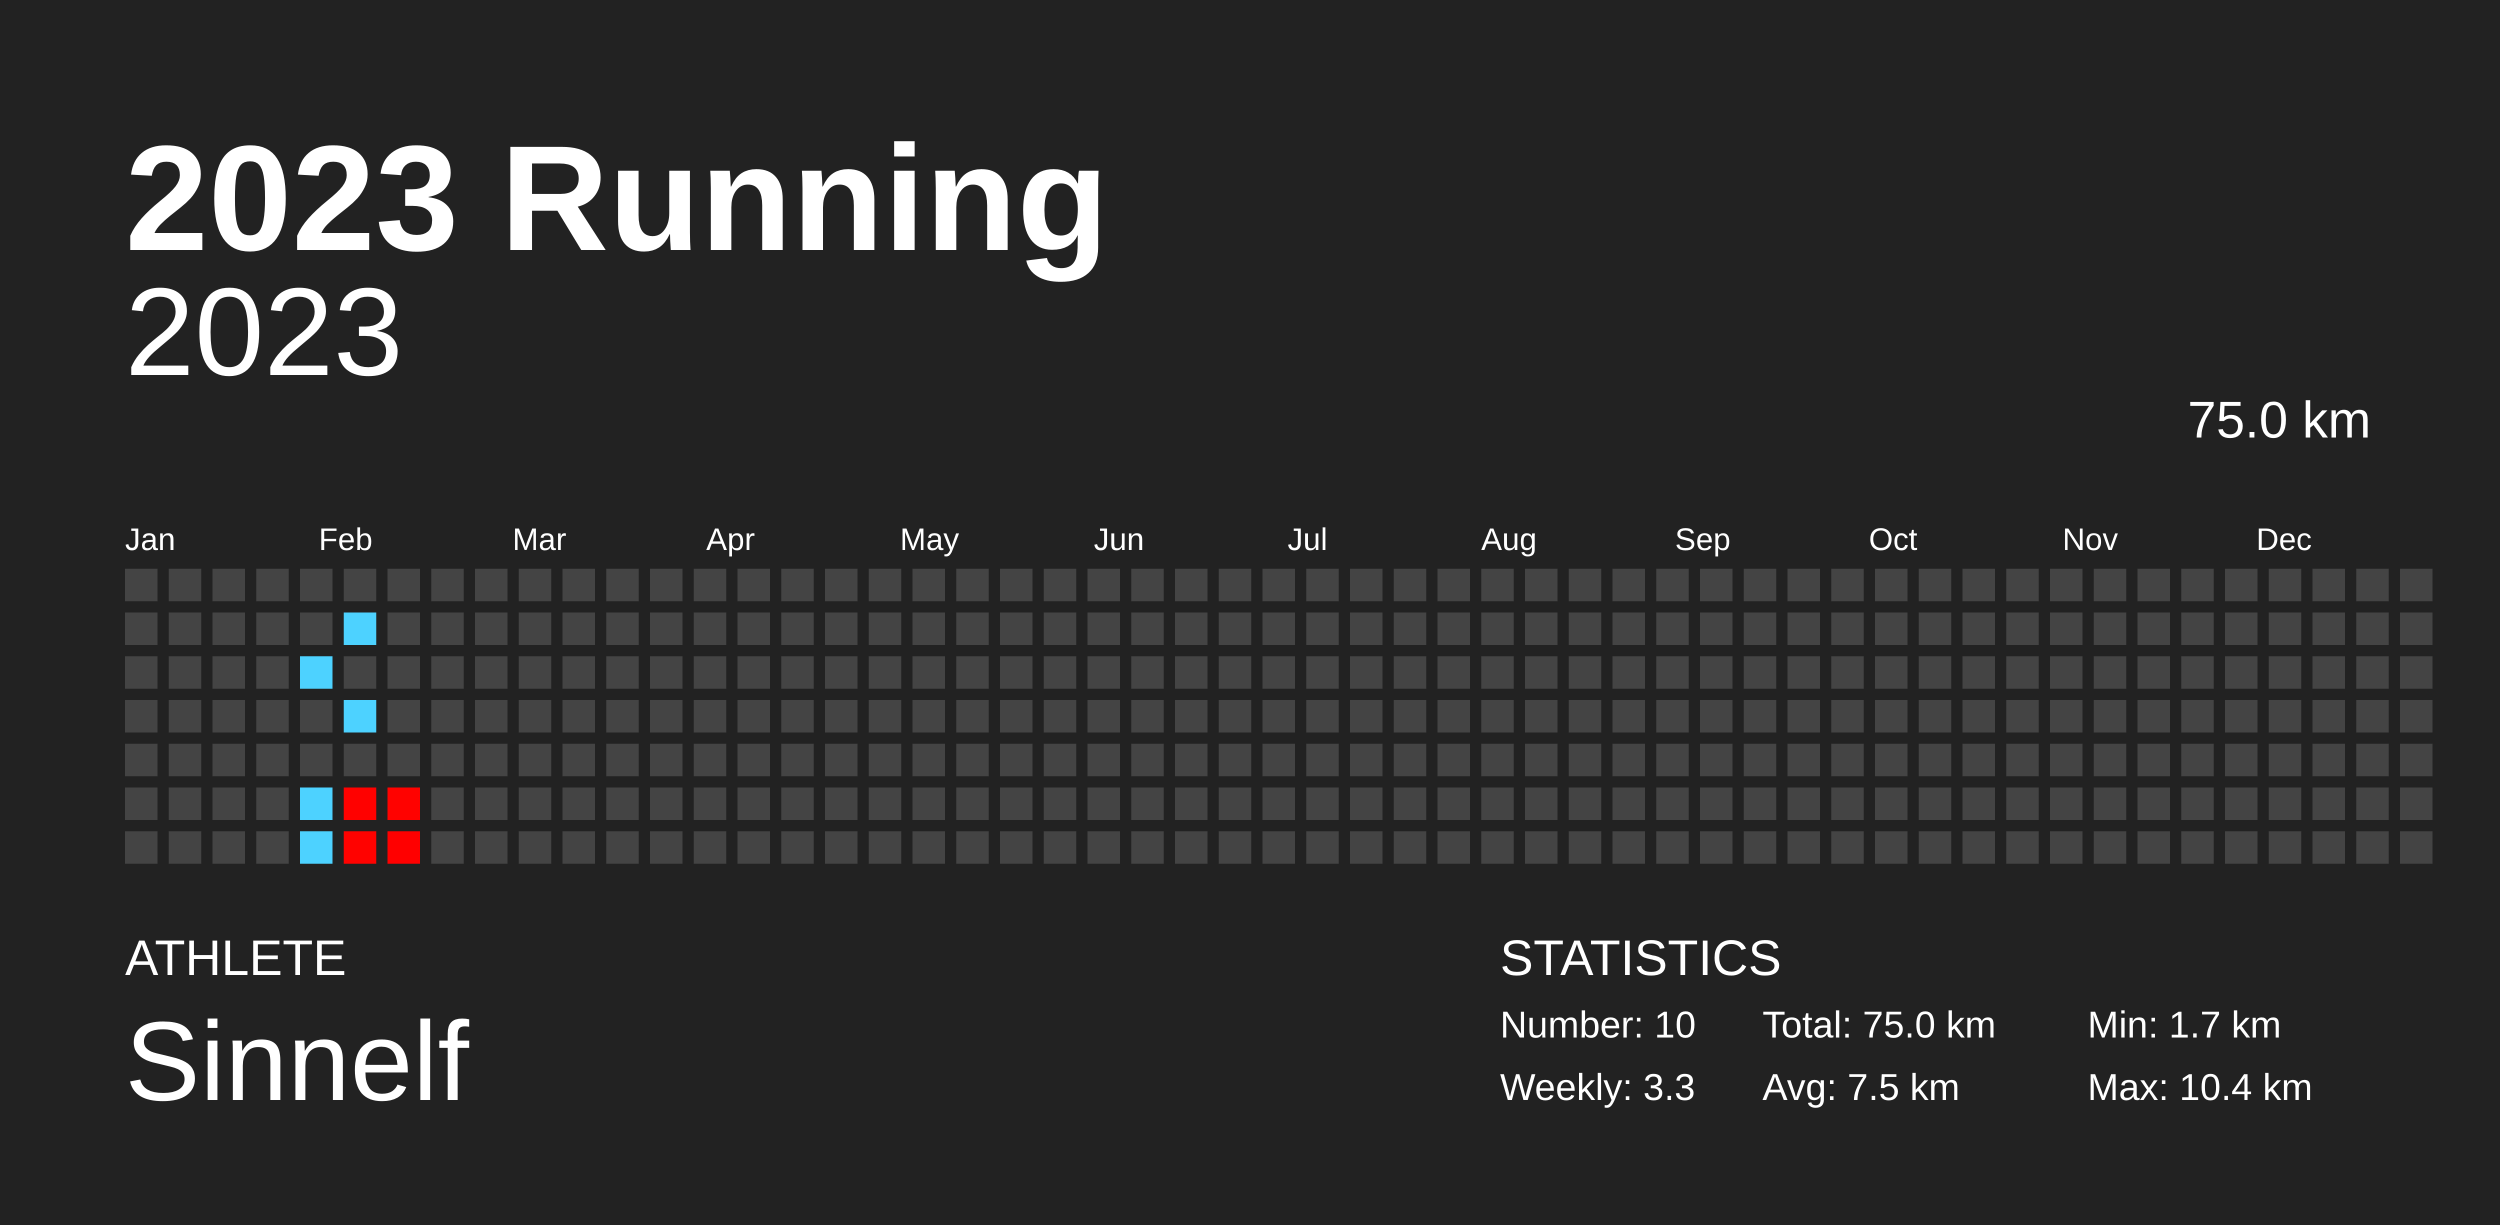
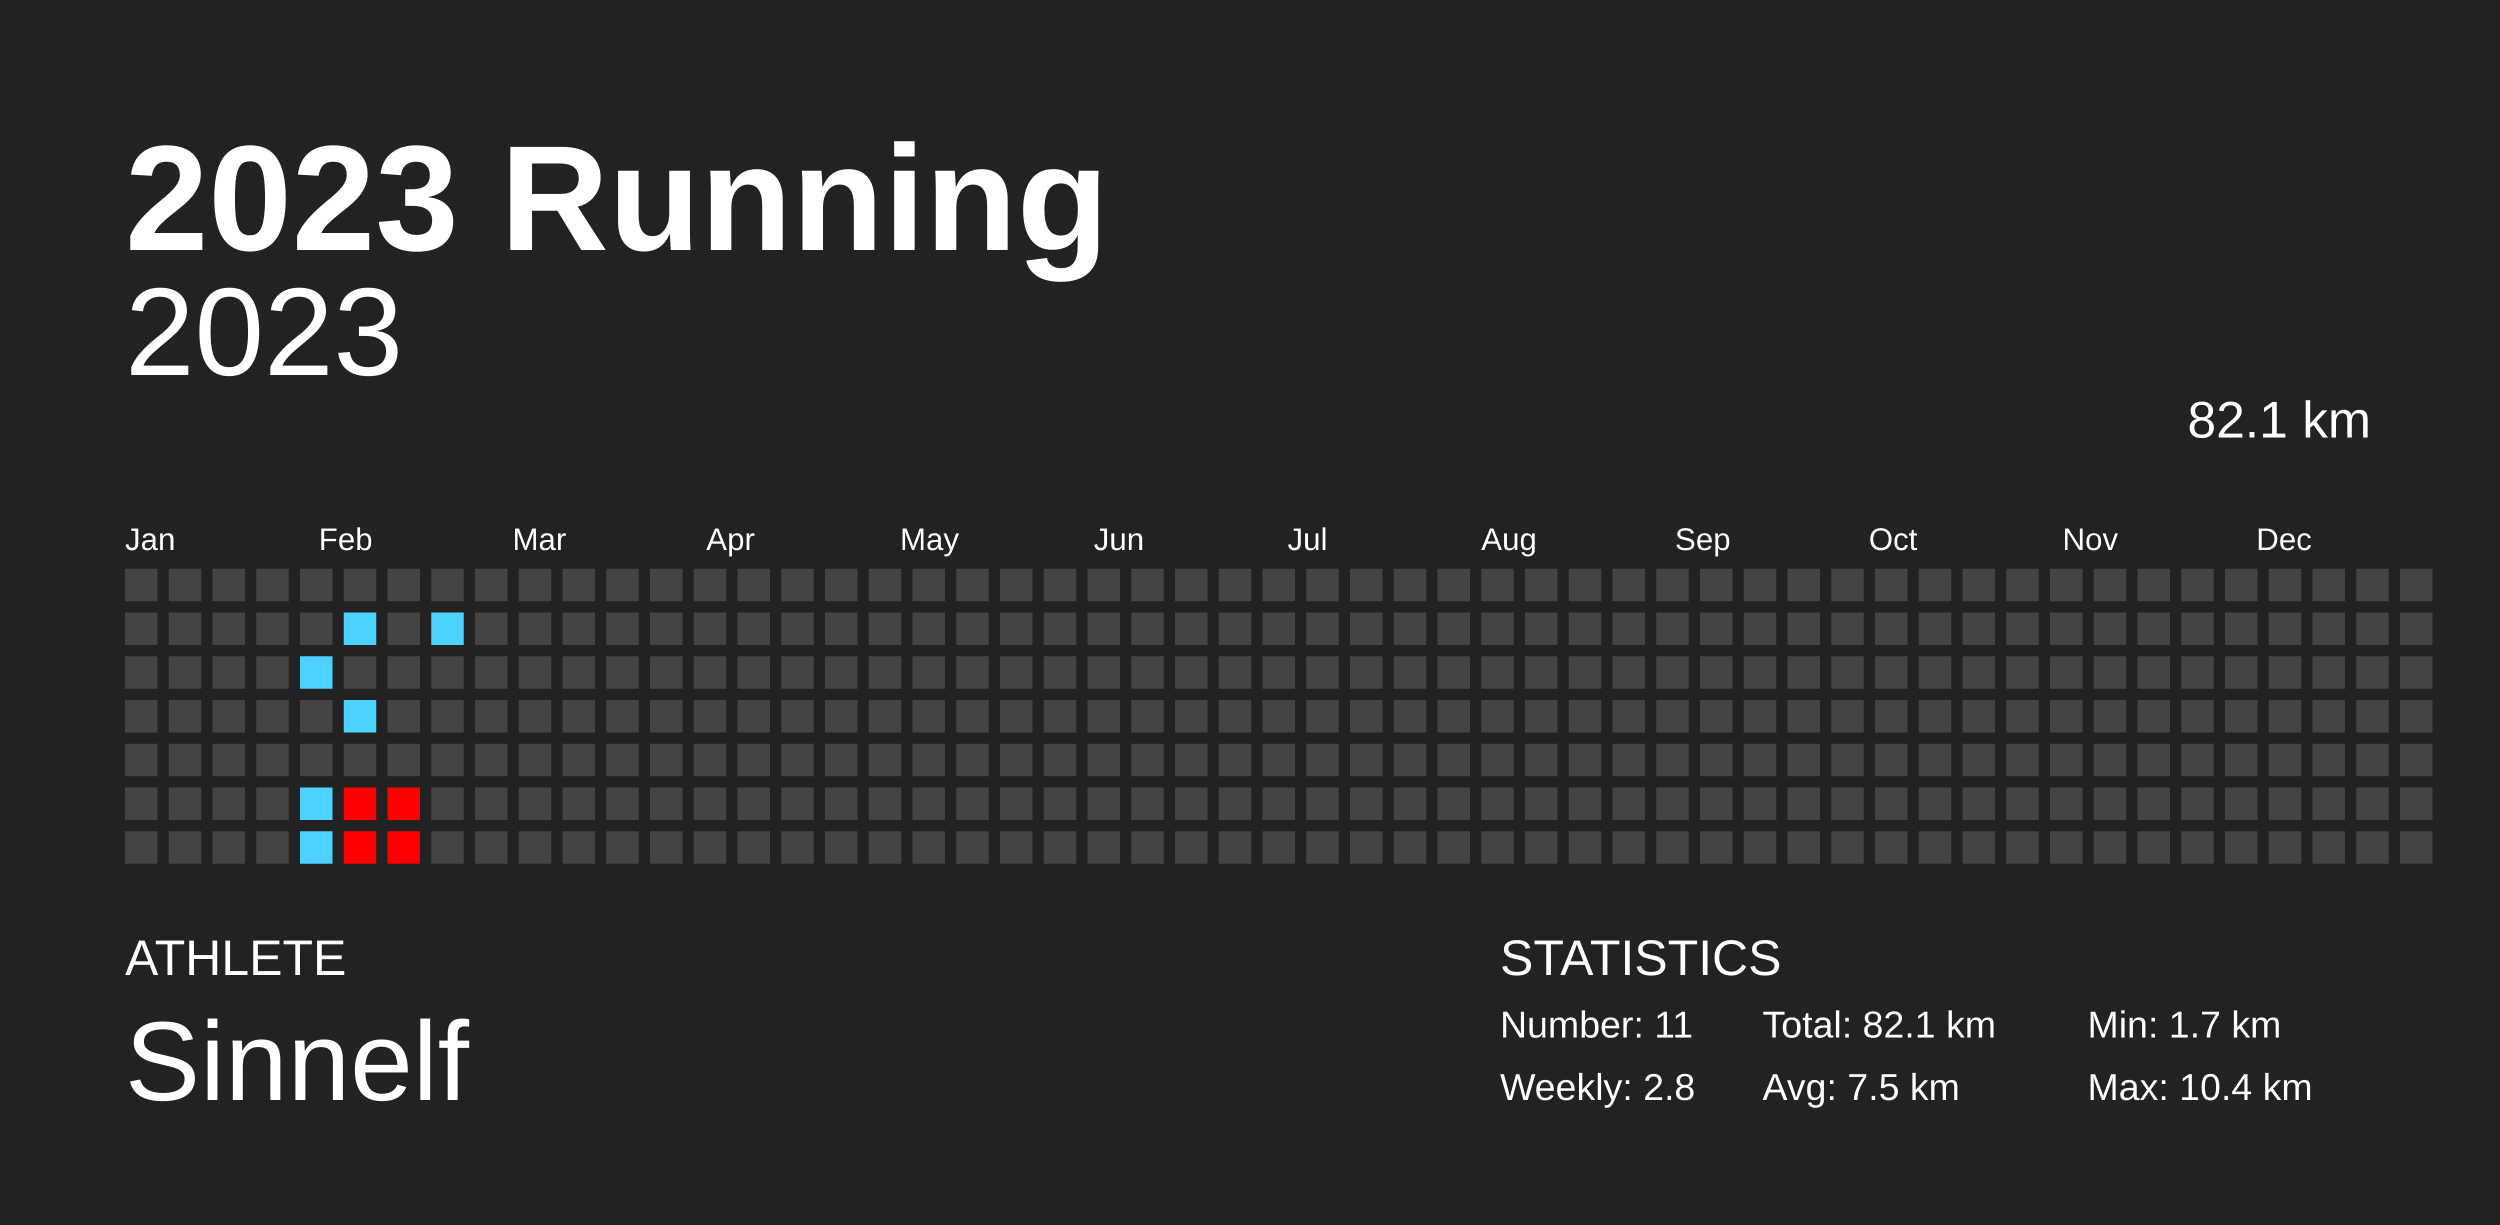
<svg xmlns="http://www.w3.org/2000/svg" baseProfile="full" height="98mm" version="1.1" viewBox="0,0,200,98" width="200mm">
  <defs />
  <rect fill="#222222" height="98" width="200" x="0" y="0" />
  <text fill="#FFFFFF" style="font-size:12px; font-family:Arial; font-weight:bold;" x="10" y="20">2023 Running</text>
  <text fill="#FFFFFF" style="font-size:4px; font-family:Arial" x="10" y="78">ATHLETE</text>
  <text fill="#FFFFFF" style="font-size:9px; font-family:Arial" x="10" y="88">Sinnelf</text>
  <text fill="#FFFFFF" style="font-size:4px; font-family:Arial" x="120" y="78">STATISTICS</text>
-   <text fill="#FFFFFF" style="font-size:3px; font-family:Arial" x="120" y="83">Number: 10</text>
-   <text fill="#FFFFFF" style="font-size:3px; font-family:Arial" x="120" y="88">Weekly: 3.3</text>
-   <text fill="#FFFFFF" style="font-size:3px; font-family:Arial" x="141" y="83">Total: 75.0 km</text>
+   <text fill="#FFFFFF" style="font-size:3px; font-family:Arial" x="120" y="83">Number: 11</text>
+   <text fill="#FFFFFF" style="font-size:3px; font-family:Arial" x="120" y="88">Weekly: 2.8</text>
+   <text fill="#FFFFFF" style="font-size:3px; font-family:Arial" x="141" y="83">Total: 82.1 km</text>
  <text fill="#FFFFFF" style="font-size:3px; font-family:Arial" x="141" y="88">Avg: 7.5 km</text>
  <text fill="#FFFFFF" style="font-size:3px; font-family:Arial" x="167" y="83">Min: 1.7 km</text>
  <text fill="#FFFFFF" style="font-size:3px; font-family:Arial" x="167" y="88">Max: 10.4 km</text>
  <text alignment-baseline="hanging" fill="#FFFFFF" style="font-size:10.0px; font-family:Arial;" x="10" y="30">2023</text>
-   <text alignment-baseline="hanging" fill="#FFFFFF" style="font-size:4.125px; font-family:Arial;" x="175" y="35">75.0 km</text>
+   <text alignment-baseline="hanging" fill="#FFFFFF" style="font-size:4.125px; font-family:Arial;" x="175" y="35">82.1 km</text>
  <text fill="#FFFFFF" style="font-size:2.5px; font-family:Arial" x="10.0" y="44">Jan</text>
  <text fill="#FFFFFF" style="font-size:2.5px; font-family:Arial" x="25.5" y="44">Feb</text>
  <text fill="#FFFFFF" style="font-size:2.5px; font-family:Arial" x="41.0" y="44">Mar</text>
  <text fill="#FFFFFF" style="font-size:2.5px; font-family:Arial" x="56.5" y="44">Apr</text>
  <text fill="#FFFFFF" style="font-size:2.5px; font-family:Arial" x="72.0" y="44">May</text>
  <text fill="#FFFFFF" style="font-size:2.5px; font-family:Arial" x="87.5" y="44">Jun</text>
  <text fill="#FFFFFF" style="font-size:2.5px; font-family:Arial" x="103.0" y="44">Jul</text>
  <text fill="#FFFFFF" style="font-size:2.5px; font-family:Arial" x="118.5" y="44">Aug</text>
  <text fill="#FFFFFF" style="font-size:2.5px; font-family:Arial" x="134.0" y="44">Sep</text>
  <text fill="#FFFFFF" style="font-size:2.5px; font-family:Arial" x="149.5" y="44">Oct</text>
  <text fill="#FFFFFF" style="font-size:2.5px; font-family:Arial" x="165.0" y="44">Nov</text>
  <text fill="#FFFFFF" style="font-size:2.5px; font-family:Arial" x="180.5" y="44">Dec</text>
  <rect fill="#444444" height="2.6" width="2.6" x="10.0" y="45.5" />
  <rect fill="#444444" height="2.6" width="2.6" x="10.0" y="49.0" />
  <rect fill="#444444" height="2.6" width="2.6" x="10.0" y="52.5" />
  <rect fill="#444444" height="2.6" width="2.6" x="10.0" y="56.0" />
  <rect fill="#444444" height="2.6" width="2.6" x="10.0" y="59.5" />
  <rect fill="#444444" height="2.6" width="2.6" x="10.0" y="63.0" />
  <rect fill="#444444" height="2.6" width="2.6" x="10.0" y="66.5" />
  <rect fill="#444444" height="2.6" width="2.6" x="13.5" y="45.5" />
  <rect fill="#444444" height="2.6" width="2.6" x="13.5" y="49.0" />
  <rect fill="#444444" height="2.6" width="2.6" x="13.5" y="52.5" />
  <rect fill="#444444" height="2.6" width="2.6" x="13.5" y="56.0" />
  <rect fill="#444444" height="2.6" width="2.6" x="13.5" y="59.5" />
  <rect fill="#444444" height="2.6" width="2.6" x="13.5" y="63.0" />
  <rect fill="#444444" height="2.6" width="2.6" x="13.5" y="66.5" />
  <rect fill="#444444" height="2.6" width="2.6" x="17.0" y="45.5" />
  <rect fill="#444444" height="2.6" width="2.6" x="17.0" y="49.0" />
  <rect fill="#444444" height="2.6" width="2.6" x="17.0" y="52.5" />
  <rect fill="#444444" height="2.6" width="2.6" x="17.0" y="56.0" />
  <rect fill="#444444" height="2.6" width="2.6" x="17.0" y="59.5" />
  <rect fill="#444444" height="2.6" width="2.6" x="17.0" y="63.0" />
  <rect fill="#444444" height="2.6" width="2.6" x="17.0" y="66.5" />
  <rect fill="#444444" height="2.6" width="2.6" x="20.5" y="45.5" />
  <rect fill="#444444" height="2.6" width="2.6" x="20.5" y="49.0" />
  <rect fill="#444444" height="2.6" width="2.6" x="20.5" y="52.5" />
  <rect fill="#444444" height="2.6" width="2.6" x="20.5" y="56.0" />
  <rect fill="#444444" height="2.6" width="2.6" x="20.5" y="59.5" />
  <rect fill="#444444" height="2.6" width="2.6" x="20.5" y="63.0" />
  <rect fill="#444444" height="2.6" width="2.6" x="20.5" y="66.5" />
  <rect fill="#444444" height="2.6" width="2.6" x="24.0" y="45.5" />
  <rect fill="#444444" height="2.6" width="2.6" x="24.0" y="49.0" />
  <rect fill="#4dd2ff" height="2.6" width="2.6" x="24.0" y="52.5" />
  <rect fill="#444444" height="2.6" width="2.6" x="24.0" y="56.0" />
  <rect fill="#444444" height="2.6" width="2.6" x="24.0" y="59.5" />
  <rect fill="#4dd2ff" height="2.6" width="2.6" x="24.0" y="63.0" />
  <rect fill="#4dd2ff" height="2.6" width="2.6" x="24.0" y="66.5" />
  <rect fill="#444444" height="2.6" width="2.6" x="27.5" y="45.5" />
  <rect fill="#4dd2ff" height="2.6" width="2.6" x="27.5" y="49.0" />
  <rect fill="#444444" height="2.6" width="2.6" x="27.5" y="52.5" />
  <rect fill="#4dd2ff" height="2.6" width="2.6" x="27.5" y="56.0" />
  <rect fill="#444444" height="2.6" width="2.6" x="27.5" y="59.5" />
  <rect fill="#ff0100" height="2.6" width="2.6" x="27.5" y="63.0" />
  <rect fill="#ff0200" height="2.6" width="2.6" x="27.5" y="66.5" />
  <rect fill="#444444" height="2.6" width="2.6" x="31.0" y="45.5" />
  <rect fill="#444444" height="2.6" width="2.6" x="31.0" y="49.0" />
  <rect fill="#444444" height="2.6" width="2.6" x="31.0" y="52.5" />
  <rect fill="#444444" height="2.6" width="2.6" x="31.0" y="56.0" />
  <rect fill="#444444" height="2.6" width="2.6" x="31.0" y="59.5" />
  <rect fill="#ff0200" height="2.6" width="2.6" x="31.0" y="63.0" />
  <rect fill="#ff0000" height="2.6" width="2.6" x="31.0" y="66.5" />
  <rect fill="#444444" height="2.6" width="2.6" x="34.5" y="45.5" />
-   <rect fill="#444444" height="2.6" width="2.6" x="34.5" y="49.0" />
+   <rect fill="#4dd2ff" height="2.6" width="2.6" x="34.5" y="49.0" />
  <rect fill="#444444" height="2.6" width="2.6" x="34.5" y="52.5" />
  <rect fill="#444444" height="2.6" width="2.6" x="34.5" y="56.0" />
  <rect fill="#444444" height="2.6" width="2.6" x="34.5" y="59.5" />
  <rect fill="#444444" height="2.6" width="2.6" x="34.5" y="63.0" />
  <rect fill="#444444" height="2.6" width="2.6" x="34.5" y="66.5" />
  <rect fill="#444444" height="2.6" width="2.6" x="38.0" y="45.5" />
  <rect fill="#444444" height="2.6" width="2.6" x="38.0" y="49.0" />
  <rect fill="#444444" height="2.6" width="2.6" x="38.0" y="52.5" />
  <rect fill="#444444" height="2.6" width="2.6" x="38.0" y="56.0" />
  <rect fill="#444444" height="2.6" width="2.6" x="38.0" y="59.5" />
  <rect fill="#444444" height="2.6" width="2.6" x="38.0" y="63.0" />
  <rect fill="#444444" height="2.6" width="2.6" x="38.0" y="66.5" />
  <rect fill="#444444" height="2.6" width="2.6" x="41.5" y="45.5" />
  <rect fill="#444444" height="2.6" width="2.6" x="41.5" y="49.0" />
  <rect fill="#444444" height="2.6" width="2.6" x="41.5" y="52.5" />
  <rect fill="#444444" height="2.6" width="2.6" x="41.5" y="56.0" />
  <rect fill="#444444" height="2.6" width="2.6" x="41.5" y="59.5" />
  <rect fill="#444444" height="2.6" width="2.6" x="41.5" y="63.0" />
  <rect fill="#444444" height="2.6" width="2.6" x="41.5" y="66.5" />
  <rect fill="#444444" height="2.6" width="2.6" x="45.0" y="45.5" />
  <rect fill="#444444" height="2.6" width="2.6" x="45.0" y="49.0" />
  <rect fill="#444444" height="2.6" width="2.6" x="45.0" y="52.5" />
  <rect fill="#444444" height="2.6" width="2.6" x="45.0" y="56.0" />
  <rect fill="#444444" height="2.6" width="2.6" x="45.0" y="59.5" />
  <rect fill="#444444" height="2.6" width="2.6" x="45.0" y="63.0" />
  <rect fill="#444444" height="2.6" width="2.6" x="45.0" y="66.5" />
  <rect fill="#444444" height="2.6" width="2.6" x="48.5" y="45.5" />
  <rect fill="#444444" height="2.6" width="2.6" x="48.5" y="49.0" />
  <rect fill="#444444" height="2.6" width="2.6" x="48.5" y="52.5" />
  <rect fill="#444444" height="2.6" width="2.6" x="48.5" y="56.0" />
  <rect fill="#444444" height="2.6" width="2.6" x="48.5" y="59.5" />
  <rect fill="#444444" height="2.6" width="2.6" x="48.5" y="63.0" />
  <rect fill="#444444" height="2.6" width="2.6" x="48.5" y="66.5" />
  <rect fill="#444444" height="2.6" width="2.6" x="52.0" y="45.5" />
  <rect fill="#444444" height="2.6" width="2.6" x="52.0" y="49.0" />
  <rect fill="#444444" height="2.6" width="2.6" x="52.0" y="52.5" />
  <rect fill="#444444" height="2.6" width="2.6" x="52.0" y="56.0" />
  <rect fill="#444444" height="2.6" width="2.6" x="52.0" y="59.5" />
  <rect fill="#444444" height="2.6" width="2.6" x="52.0" y="63.0" />
  <rect fill="#444444" height="2.6" width="2.6" x="52.0" y="66.5" />
  <rect fill="#444444" height="2.6" width="2.6" x="55.5" y="45.5" />
  <rect fill="#444444" height="2.6" width="2.6" x="55.5" y="49.0" />
  <rect fill="#444444" height="2.6" width="2.6" x="55.5" y="52.5" />
  <rect fill="#444444" height="2.6" width="2.6" x="55.5" y="56.0" />
  <rect fill="#444444" height="2.6" width="2.6" x="55.5" y="59.5" />
  <rect fill="#444444" height="2.6" width="2.6" x="55.5" y="63.0" />
  <rect fill="#444444" height="2.6" width="2.6" x="55.5" y="66.5" />
  <rect fill="#444444" height="2.6" width="2.6" x="59.0" y="45.5" />
  <rect fill="#444444" height="2.6" width="2.6" x="59.0" y="49.0" />
  <rect fill="#444444" height="2.6" width="2.6" x="59.0" y="52.5" />
  <rect fill="#444444" height="2.6" width="2.6" x="59.0" y="56.0" />
  <rect fill="#444444" height="2.6" width="2.6" x="59.0" y="59.5" />
  <rect fill="#444444" height="2.6" width="2.6" x="59.0" y="63.0" />
  <rect fill="#444444" height="2.6" width="2.6" x="59.0" y="66.5" />
  <rect fill="#444444" height="2.6" width="2.6" x="62.5" y="45.5" />
  <rect fill="#444444" height="2.6" width="2.6" x="62.5" y="49.0" />
  <rect fill="#444444" height="2.6" width="2.6" x="62.5" y="52.5" />
  <rect fill="#444444" height="2.6" width="2.6" x="62.5" y="56.0" />
  <rect fill="#444444" height="2.6" width="2.6" x="62.5" y="59.5" />
  <rect fill="#444444" height="2.6" width="2.6" x="62.5" y="63.0" />
  <rect fill="#444444" height="2.6" width="2.6" x="62.5" y="66.5" />
  <rect fill="#444444" height="2.6" width="2.6" x="66.0" y="45.5" />
  <rect fill="#444444" height="2.6" width="2.6" x="66.0" y="49.0" />
  <rect fill="#444444" height="2.6" width="2.6" x="66.0" y="52.5" />
  <rect fill="#444444" height="2.6" width="2.6" x="66.0" y="56.0" />
  <rect fill="#444444" height="2.6" width="2.6" x="66.0" y="59.5" />
  <rect fill="#444444" height="2.6" width="2.6" x="66.0" y="63.0" />
  <rect fill="#444444" height="2.6" width="2.6" x="66.0" y="66.5" />
  <rect fill="#444444" height="2.6" width="2.6" x="69.5" y="45.5" />
  <rect fill="#444444" height="2.6" width="2.6" x="69.5" y="49.0" />
  <rect fill="#444444" height="2.6" width="2.6" x="69.5" y="52.5" />
  <rect fill="#444444" height="2.6" width="2.6" x="69.5" y="56.0" />
  <rect fill="#444444" height="2.6" width="2.6" x="69.5" y="59.5" />
  <rect fill="#444444" height="2.6" width="2.6" x="69.5" y="63.0" />
  <rect fill="#444444" height="2.6" width="2.6" x="69.5" y="66.5" />
  <rect fill="#444444" height="2.6" width="2.6" x="73.0" y="45.5" />
  <rect fill="#444444" height="2.6" width="2.6" x="73.0" y="49.0" />
  <rect fill="#444444" height="2.6" width="2.6" x="73.0" y="52.5" />
  <rect fill="#444444" height="2.6" width="2.6" x="73.0" y="56.0" />
  <rect fill="#444444" height="2.6" width="2.6" x="73.0" y="59.5" />
  <rect fill="#444444" height="2.6" width="2.6" x="73.0" y="63.0" />
  <rect fill="#444444" height="2.6" width="2.6" x="73.0" y="66.5" />
  <rect fill="#444444" height="2.6" width="2.6" x="76.5" y="45.5" />
  <rect fill="#444444" height="2.6" width="2.6" x="76.5" y="49.0" />
  <rect fill="#444444" height="2.6" width="2.6" x="76.5" y="52.5" />
  <rect fill="#444444" height="2.6" width="2.6" x="76.5" y="56.0" />
  <rect fill="#444444" height="2.6" width="2.6" x="76.5" y="59.5" />
  <rect fill="#444444" height="2.6" width="2.6" x="76.5" y="63.0" />
  <rect fill="#444444" height="2.6" width="2.6" x="76.5" y="66.5" />
  <rect fill="#444444" height="2.6" width="2.6" x="80.0" y="45.5" />
  <rect fill="#444444" height="2.6" width="2.6" x="80.0" y="49.0" />
  <rect fill="#444444" height="2.6" width="2.6" x="80.0" y="52.5" />
  <rect fill="#444444" height="2.6" width="2.6" x="80.0" y="56.0" />
  <rect fill="#444444" height="2.6" width="2.6" x="80.0" y="59.5" />
  <rect fill="#444444" height="2.6" width="2.6" x="80.0" y="63.0" />
  <rect fill="#444444" height="2.6" width="2.6" x="80.0" y="66.5" />
  <rect fill="#444444" height="2.6" width="2.6" x="83.5" y="45.5" />
  <rect fill="#444444" height="2.6" width="2.6" x="83.5" y="49.0" />
  <rect fill="#444444" height="2.6" width="2.6" x="83.5" y="52.5" />
  <rect fill="#444444" height="2.6" width="2.6" x="83.5" y="56.0" />
  <rect fill="#444444" height="2.6" width="2.6" x="83.5" y="59.5" />
  <rect fill="#444444" height="2.6" width="2.6" x="83.5" y="63.0" />
  <rect fill="#444444" height="2.6" width="2.6" x="83.5" y="66.5" />
  <rect fill="#444444" height="2.6" width="2.6" x="87.0" y="45.5" />
  <rect fill="#444444" height="2.6" width="2.6" x="87.0" y="49.0" />
  <rect fill="#444444" height="2.6" width="2.6" x="87.0" y="52.5" />
  <rect fill="#444444" height="2.6" width="2.6" x="87.0" y="56.0" />
  <rect fill="#444444" height="2.6" width="2.6" x="87.0" y="59.5" />
  <rect fill="#444444" height="2.6" width="2.6" x="87.0" y="63.0" />
  <rect fill="#444444" height="2.6" width="2.6" x="87.0" y="66.5" />
  <rect fill="#444444" height="2.6" width="2.6" x="90.5" y="45.5" />
  <rect fill="#444444" height="2.6" width="2.6" x="90.5" y="49.0" />
  <rect fill="#444444" height="2.6" width="2.6" x="90.5" y="52.5" />
  <rect fill="#444444" height="2.6" width="2.6" x="90.5" y="56.0" />
  <rect fill="#444444" height="2.6" width="2.6" x="90.5" y="59.5" />
  <rect fill="#444444" height="2.6" width="2.6" x="90.5" y="63.0" />
  <rect fill="#444444" height="2.6" width="2.6" x="90.5" y="66.5" />
  <rect fill="#444444" height="2.6" width="2.6" x="94.0" y="45.5" />
  <rect fill="#444444" height="2.6" width="2.6" x="94.0" y="49.0" />
  <rect fill="#444444" height="2.6" width="2.6" x="94.0" y="52.5" />
  <rect fill="#444444" height="2.6" width="2.6" x="94.0" y="56.0" />
  <rect fill="#444444" height="2.6" width="2.6" x="94.0" y="59.5" />
  <rect fill="#444444" height="2.6" width="2.6" x="94.0" y="63.0" />
  <rect fill="#444444" height="2.6" width="2.6" x="94.0" y="66.5" />
  <rect fill="#444444" height="2.6" width="2.6" x="97.5" y="45.5" />
  <rect fill="#444444" height="2.6" width="2.6" x="97.5" y="49.0" />
  <rect fill="#444444" height="2.6" width="2.6" x="97.5" y="52.5" />
  <rect fill="#444444" height="2.6" width="2.6" x="97.5" y="56.0" />
  <rect fill="#444444" height="2.6" width="2.6" x="97.5" y="59.5" />
  <rect fill="#444444" height="2.6" width="2.6" x="97.5" y="63.0" />
  <rect fill="#444444" height="2.6" width="2.6" x="97.5" y="66.5" />
  <rect fill="#444444" height="2.6" width="2.6" x="101.0" y="45.5" />
  <rect fill="#444444" height="2.6" width="2.6" x="101.0" y="49.0" />
  <rect fill="#444444" height="2.6" width="2.6" x="101.0" y="52.5" />
  <rect fill="#444444" height="2.6" width="2.6" x="101.0" y="56.0" />
  <rect fill="#444444" height="2.6" width="2.6" x="101.0" y="59.5" />
  <rect fill="#444444" height="2.6" width="2.6" x="101.0" y="63.0" />
  <rect fill="#444444" height="2.6" width="2.6" x="101.0" y="66.5" />
  <rect fill="#444444" height="2.6" width="2.6" x="104.5" y="45.5" />
  <rect fill="#444444" height="2.6" width="2.6" x="104.5" y="49.0" />
  <rect fill="#444444" height="2.6" width="2.6" x="104.5" y="52.5" />
  <rect fill="#444444" height="2.6" width="2.6" x="104.5" y="56.0" />
  <rect fill="#444444" height="2.6" width="2.6" x="104.5" y="59.5" />
  <rect fill="#444444" height="2.6" width="2.6" x="104.5" y="63.0" />
  <rect fill="#444444" height="2.6" width="2.6" x="104.5" y="66.5" />
  <rect fill="#444444" height="2.6" width="2.6" x="108.0" y="45.5" />
  <rect fill="#444444" height="2.6" width="2.6" x="108.0" y="49.0" />
  <rect fill="#444444" height="2.6" width="2.6" x="108.0" y="52.5" />
  <rect fill="#444444" height="2.6" width="2.6" x="108.0" y="56.0" />
  <rect fill="#444444" height="2.6" width="2.6" x="108.0" y="59.5" />
  <rect fill="#444444" height="2.6" width="2.6" x="108.0" y="63.0" />
  <rect fill="#444444" height="2.6" width="2.6" x="108.0" y="66.5" />
  <rect fill="#444444" height="2.6" width="2.6" x="111.5" y="45.5" />
  <rect fill="#444444" height="2.6" width="2.6" x="111.5" y="49.0" />
  <rect fill="#444444" height="2.6" width="2.6" x="111.5" y="52.5" />
  <rect fill="#444444" height="2.6" width="2.6" x="111.5" y="56.0" />
  <rect fill="#444444" height="2.6" width="2.6" x="111.5" y="59.5" />
  <rect fill="#444444" height="2.6" width="2.6" x="111.5" y="63.0" />
  <rect fill="#444444" height="2.6" width="2.6" x="111.5" y="66.5" />
  <rect fill="#444444" height="2.6" width="2.6" x="115.0" y="45.5" />
  <rect fill="#444444" height="2.6" width="2.6" x="115.0" y="49.0" />
  <rect fill="#444444" height="2.6" width="2.6" x="115.0" y="52.5" />
  <rect fill="#444444" height="2.6" width="2.6" x="115.0" y="56.0" />
  <rect fill="#444444" height="2.6" width="2.6" x="115.0" y="59.5" />
  <rect fill="#444444" height="2.6" width="2.6" x="115.0" y="63.0" />
  <rect fill="#444444" height="2.6" width="2.6" x="115.0" y="66.5" />
  <rect fill="#444444" height="2.6" width="2.6" x="118.5" y="45.5" />
  <rect fill="#444444" height="2.6" width="2.6" x="118.5" y="49.0" />
  <rect fill="#444444" height="2.6" width="2.6" x="118.5" y="52.5" />
  <rect fill="#444444" height="2.6" width="2.6" x="118.5" y="56.0" />
  <rect fill="#444444" height="2.6" width="2.6" x="118.5" y="59.5" />
  <rect fill="#444444" height="2.6" width="2.6" x="118.5" y="63.0" />
  <rect fill="#444444" height="2.6" width="2.6" x="118.5" y="66.5" />
  <rect fill="#444444" height="2.6" width="2.6" x="122.0" y="45.5" />
  <rect fill="#444444" height="2.6" width="2.6" x="122.0" y="49.0" />
  <rect fill="#444444" height="2.6" width="2.6" x="122.0" y="52.5" />
  <rect fill="#444444" height="2.6" width="2.6" x="122.0" y="56.0" />
  <rect fill="#444444" height="2.6" width="2.6" x="122.0" y="59.5" />
  <rect fill="#444444" height="2.6" width="2.6" x="122.0" y="63.0" />
  <rect fill="#444444" height="2.6" width="2.6" x="122.0" y="66.5" />
  <rect fill="#444444" height="2.6" width="2.6" x="125.5" y="45.5" />
  <rect fill="#444444" height="2.6" width="2.6" x="125.5" y="49.0" />
  <rect fill="#444444" height="2.6" width="2.6" x="125.5" y="52.5" />
  <rect fill="#444444" height="2.6" width="2.6" x="125.5" y="56.0" />
  <rect fill="#444444" height="2.6" width="2.6" x="125.5" y="59.5" />
  <rect fill="#444444" height="2.6" width="2.6" x="125.5" y="63.0" />
  <rect fill="#444444" height="2.6" width="2.6" x="125.5" y="66.5" />
  <rect fill="#444444" height="2.6" width="2.6" x="129.0" y="45.5" />
  <rect fill="#444444" height="2.6" width="2.6" x="129.0" y="49.0" />
  <rect fill="#444444" height="2.6" width="2.6" x="129.0" y="52.5" />
  <rect fill="#444444" height="2.6" width="2.6" x="129.0" y="56.0" />
  <rect fill="#444444" height="2.6" width="2.6" x="129.0" y="59.5" />
  <rect fill="#444444" height="2.6" width="2.6" x="129.0" y="63.0" />
  <rect fill="#444444" height="2.6" width="2.6" x="129.0" y="66.5" />
  <rect fill="#444444" height="2.6" width="2.6" x="132.5" y="45.5" />
  <rect fill="#444444" height="2.6" width="2.6" x="132.5" y="49.0" />
  <rect fill="#444444" height="2.6" width="2.6" x="132.5" y="52.5" />
  <rect fill="#444444" height="2.6" width="2.6" x="132.5" y="56.0" />
  <rect fill="#444444" height="2.6" width="2.6" x="132.5" y="59.5" />
  <rect fill="#444444" height="2.6" width="2.6" x="132.5" y="63.0" />
  <rect fill="#444444" height="2.6" width="2.6" x="132.5" y="66.5" />
  <rect fill="#444444" height="2.6" width="2.6" x="136.0" y="45.5" />
  <rect fill="#444444" height="2.6" width="2.6" x="136.0" y="49.0" />
  <rect fill="#444444" height="2.6" width="2.6" x="136.0" y="52.5" />
  <rect fill="#444444" height="2.6" width="2.6" x="136.0" y="56.0" />
  <rect fill="#444444" height="2.6" width="2.6" x="136.0" y="59.5" />
  <rect fill="#444444" height="2.6" width="2.6" x="136.0" y="63.0" />
  <rect fill="#444444" height="2.6" width="2.6" x="136.0" y="66.5" />
  <rect fill="#444444" height="2.6" width="2.6" x="139.5" y="45.5" />
  <rect fill="#444444" height="2.6" width="2.6" x="139.5" y="49.0" />
  <rect fill="#444444" height="2.6" width="2.6" x="139.5" y="52.5" />
  <rect fill="#444444" height="2.6" width="2.6" x="139.5" y="56.0" />
  <rect fill="#444444" height="2.6" width="2.6" x="139.5" y="59.5" />
  <rect fill="#444444" height="2.6" width="2.6" x="139.5" y="63.0" />
  <rect fill="#444444" height="2.6" width="2.6" x="139.5" y="66.5" />
  <rect fill="#444444" height="2.6" width="2.6" x="143.0" y="45.5" />
  <rect fill="#444444" height="2.6" width="2.6" x="143.0" y="49.0" />
  <rect fill="#444444" height="2.6" width="2.6" x="143.0" y="52.5" />
  <rect fill="#444444" height="2.6" width="2.6" x="143.0" y="56.0" />
  <rect fill="#444444" height="2.6" width="2.6" x="143.0" y="59.5" />
  <rect fill="#444444" height="2.6" width="2.6" x="143.0" y="63.0" />
  <rect fill="#444444" height="2.6" width="2.6" x="143.0" y="66.5" />
  <rect fill="#444444" height="2.6" width="2.6" x="146.5" y="45.5" />
  <rect fill="#444444" height="2.6" width="2.6" x="146.5" y="49.0" />
  <rect fill="#444444" height="2.6" width="2.6" x="146.5" y="52.5" />
  <rect fill="#444444" height="2.6" width="2.6" x="146.5" y="56.0" />
  <rect fill="#444444" height="2.6" width="2.6" x="146.5" y="59.5" />
  <rect fill="#444444" height="2.6" width="2.6" x="146.5" y="63.0" />
  <rect fill="#444444" height="2.6" width="2.6" x="146.5" y="66.5" />
  <rect fill="#444444" height="2.6" width="2.6" x="150.0" y="45.5" />
  <rect fill="#444444" height="2.6" width="2.6" x="150.0" y="49.0" />
  <rect fill="#444444" height="2.6" width="2.6" x="150.0" y="52.5" />
  <rect fill="#444444" height="2.6" width="2.6" x="150.0" y="56.0" />
  <rect fill="#444444" height="2.6" width="2.6" x="150.0" y="59.5" />
  <rect fill="#444444" height="2.6" width="2.6" x="150.0" y="63.0" />
  <rect fill="#444444" height="2.6" width="2.6" x="150.0" y="66.5" />
  <rect fill="#444444" height="2.6" width="2.6" x="153.5" y="45.5" />
  <rect fill="#444444" height="2.6" width="2.6" x="153.5" y="49.0" />
  <rect fill="#444444" height="2.6" width="2.6" x="153.5" y="52.5" />
  <rect fill="#444444" height="2.6" width="2.6" x="153.5" y="56.0" />
  <rect fill="#444444" height="2.6" width="2.6" x="153.5" y="59.5" />
  <rect fill="#444444" height="2.6" width="2.6" x="153.5" y="63.0" />
  <rect fill="#444444" height="2.6" width="2.6" x="153.5" y="66.5" />
  <rect fill="#444444" height="2.6" width="2.6" x="157.0" y="45.5" />
  <rect fill="#444444" height="2.6" width="2.6" x="157.0" y="49.0" />
  <rect fill="#444444" height="2.6" width="2.6" x="157.0" y="52.5" />
  <rect fill="#444444" height="2.6" width="2.6" x="157.0" y="56.0" />
  <rect fill="#444444" height="2.6" width="2.6" x="157.0" y="59.5" />
  <rect fill="#444444" height="2.6" width="2.6" x="157.0" y="63.0" />
  <rect fill="#444444" height="2.6" width="2.6" x="157.0" y="66.5" />
  <rect fill="#444444" height="2.6" width="2.6" x="160.5" y="45.5" />
  <rect fill="#444444" height="2.6" width="2.6" x="160.5" y="49.0" />
  <rect fill="#444444" height="2.6" width="2.6" x="160.5" y="52.5" />
  <rect fill="#444444" height="2.6" width="2.6" x="160.5" y="56.0" />
  <rect fill="#444444" height="2.6" width="2.6" x="160.5" y="59.5" />
  <rect fill="#444444" height="2.6" width="2.6" x="160.5" y="63.0" />
  <rect fill="#444444" height="2.6" width="2.6" x="160.5" y="66.5" />
  <rect fill="#444444" height="2.6" width="2.6" x="164.0" y="45.5" />
  <rect fill="#444444" height="2.6" width="2.6" x="164.0" y="49.0" />
  <rect fill="#444444" height="2.6" width="2.6" x="164.0" y="52.5" />
  <rect fill="#444444" height="2.6" width="2.6" x="164.0" y="56.0" />
  <rect fill="#444444" height="2.6" width="2.6" x="164.0" y="59.5" />
  <rect fill="#444444" height="2.6" width="2.6" x="164.0" y="63.0" />
  <rect fill="#444444" height="2.6" width="2.6" x="164.0" y="66.5" />
  <rect fill="#444444" height="2.6" width="2.6" x="167.5" y="45.5" />
  <rect fill="#444444" height="2.6" width="2.6" x="167.5" y="49.0" />
  <rect fill="#444444" height="2.6" width="2.6" x="167.5" y="52.5" />
  <rect fill="#444444" height="2.6" width="2.6" x="167.5" y="56.0" />
  <rect fill="#444444" height="2.6" width="2.6" x="167.5" y="59.5" />
  <rect fill="#444444" height="2.6" width="2.6" x="167.5" y="63.0" />
  <rect fill="#444444" height="2.6" width="2.6" x="167.5" y="66.5" />
  <rect fill="#444444" height="2.6" width="2.6" x="171.0" y="45.5" />
  <rect fill="#444444" height="2.6" width="2.6" x="171.0" y="49.0" />
  <rect fill="#444444" height="2.6" width="2.6" x="171.0" y="52.5" />
  <rect fill="#444444" height="2.6" width="2.6" x="171.0" y="56.0" />
  <rect fill="#444444" height="2.6" width="2.6" x="171.0" y="59.5" />
  <rect fill="#444444" height="2.6" width="2.6" x="171.0" y="63.0" />
  <rect fill="#444444" height="2.6" width="2.6" x="171.0" y="66.5" />
  <rect fill="#444444" height="2.6" width="2.6" x="174.5" y="45.5" />
  <rect fill="#444444" height="2.6" width="2.6" x="174.5" y="49.0" />
  <rect fill="#444444" height="2.6" width="2.6" x="174.5" y="52.5" />
  <rect fill="#444444" height="2.6" width="2.6" x="174.5" y="56.0" />
  <rect fill="#444444" height="2.6" width="2.6" x="174.5" y="59.5" />
  <rect fill="#444444" height="2.6" width="2.6" x="174.5" y="63.0" />
  <rect fill="#444444" height="2.6" width="2.6" x="174.5" y="66.5" />
  <rect fill="#444444" height="2.6" width="2.6" x="178.0" y="45.5" />
  <rect fill="#444444" height="2.6" width="2.6" x="178.0" y="49.0" />
  <rect fill="#444444" height="2.6" width="2.6" x="178.0" y="52.5" />
  <rect fill="#444444" height="2.6" width="2.6" x="178.0" y="56.0" />
  <rect fill="#444444" height="2.6" width="2.6" x="178.0" y="59.5" />
  <rect fill="#444444" height="2.6" width="2.6" x="178.0" y="63.0" />
  <rect fill="#444444" height="2.6" width="2.6" x="178.0" y="66.5" />
  <rect fill="#444444" height="2.6" width="2.6" x="181.5" y="45.5" />
  <rect fill="#444444" height="2.6" width="2.6" x="181.5" y="49.0" />
  <rect fill="#444444" height="2.6" width="2.6" x="181.5" y="52.5" />
  <rect fill="#444444" height="2.6" width="2.6" x="181.5" y="56.0" />
  <rect fill="#444444" height="2.6" width="2.6" x="181.5" y="59.5" />
  <rect fill="#444444" height="2.6" width="2.6" x="181.5" y="63.0" />
  <rect fill="#444444" height="2.6" width="2.6" x="181.5" y="66.5" />
  <rect fill="#444444" height="2.6" width="2.6" x="185.0" y="45.5" />
  <rect fill="#444444" height="2.6" width="2.6" x="185.0" y="49.0" />
  <rect fill="#444444" height="2.6" width="2.6" x="185.0" y="52.5" />
  <rect fill="#444444" height="2.6" width="2.6" x="185.0" y="56.0" />
  <rect fill="#444444" height="2.6" width="2.6" x="185.0" y="59.5" />
  <rect fill="#444444" height="2.6" width="2.6" x="185.0" y="63.0" />
  <rect fill="#444444" height="2.6" width="2.6" x="185.0" y="66.5" />
  <rect fill="#444444" height="2.6" width="2.6" x="188.5" y="45.5" />
  <rect fill="#444444" height="2.6" width="2.6" x="188.5" y="49.0" />
  <rect fill="#444444" height="2.6" width="2.6" x="188.5" y="52.5" />
  <rect fill="#444444" height="2.6" width="2.6" x="188.5" y="56.0" />
  <rect fill="#444444" height="2.6" width="2.6" x="188.5" y="59.5" />
  <rect fill="#444444" height="2.6" width="2.6" x="188.5" y="63.0" />
  <rect fill="#444444" height="2.6" width="2.6" x="188.5" y="66.5" />
  <rect fill="#444444" height="2.6" width="2.6" x="192.0" y="45.5" />
  <rect fill="#444444" height="2.6" width="2.6" x="192.0" y="49.0" />
  <rect fill="#444444" height="2.6" width="2.6" x="192.0" y="52.5" />
  <rect fill="#444444" height="2.6" width="2.6" x="192.0" y="56.0" />
  <rect fill="#444444" height="2.6" width="2.6" x="192.0" y="59.5" />
  <rect fill="#444444" height="2.6" width="2.6" x="192.0" y="63.0" />
  <rect fill="#444444" height="2.6" width="2.6" x="192.0" y="66.5" />
</svg>
